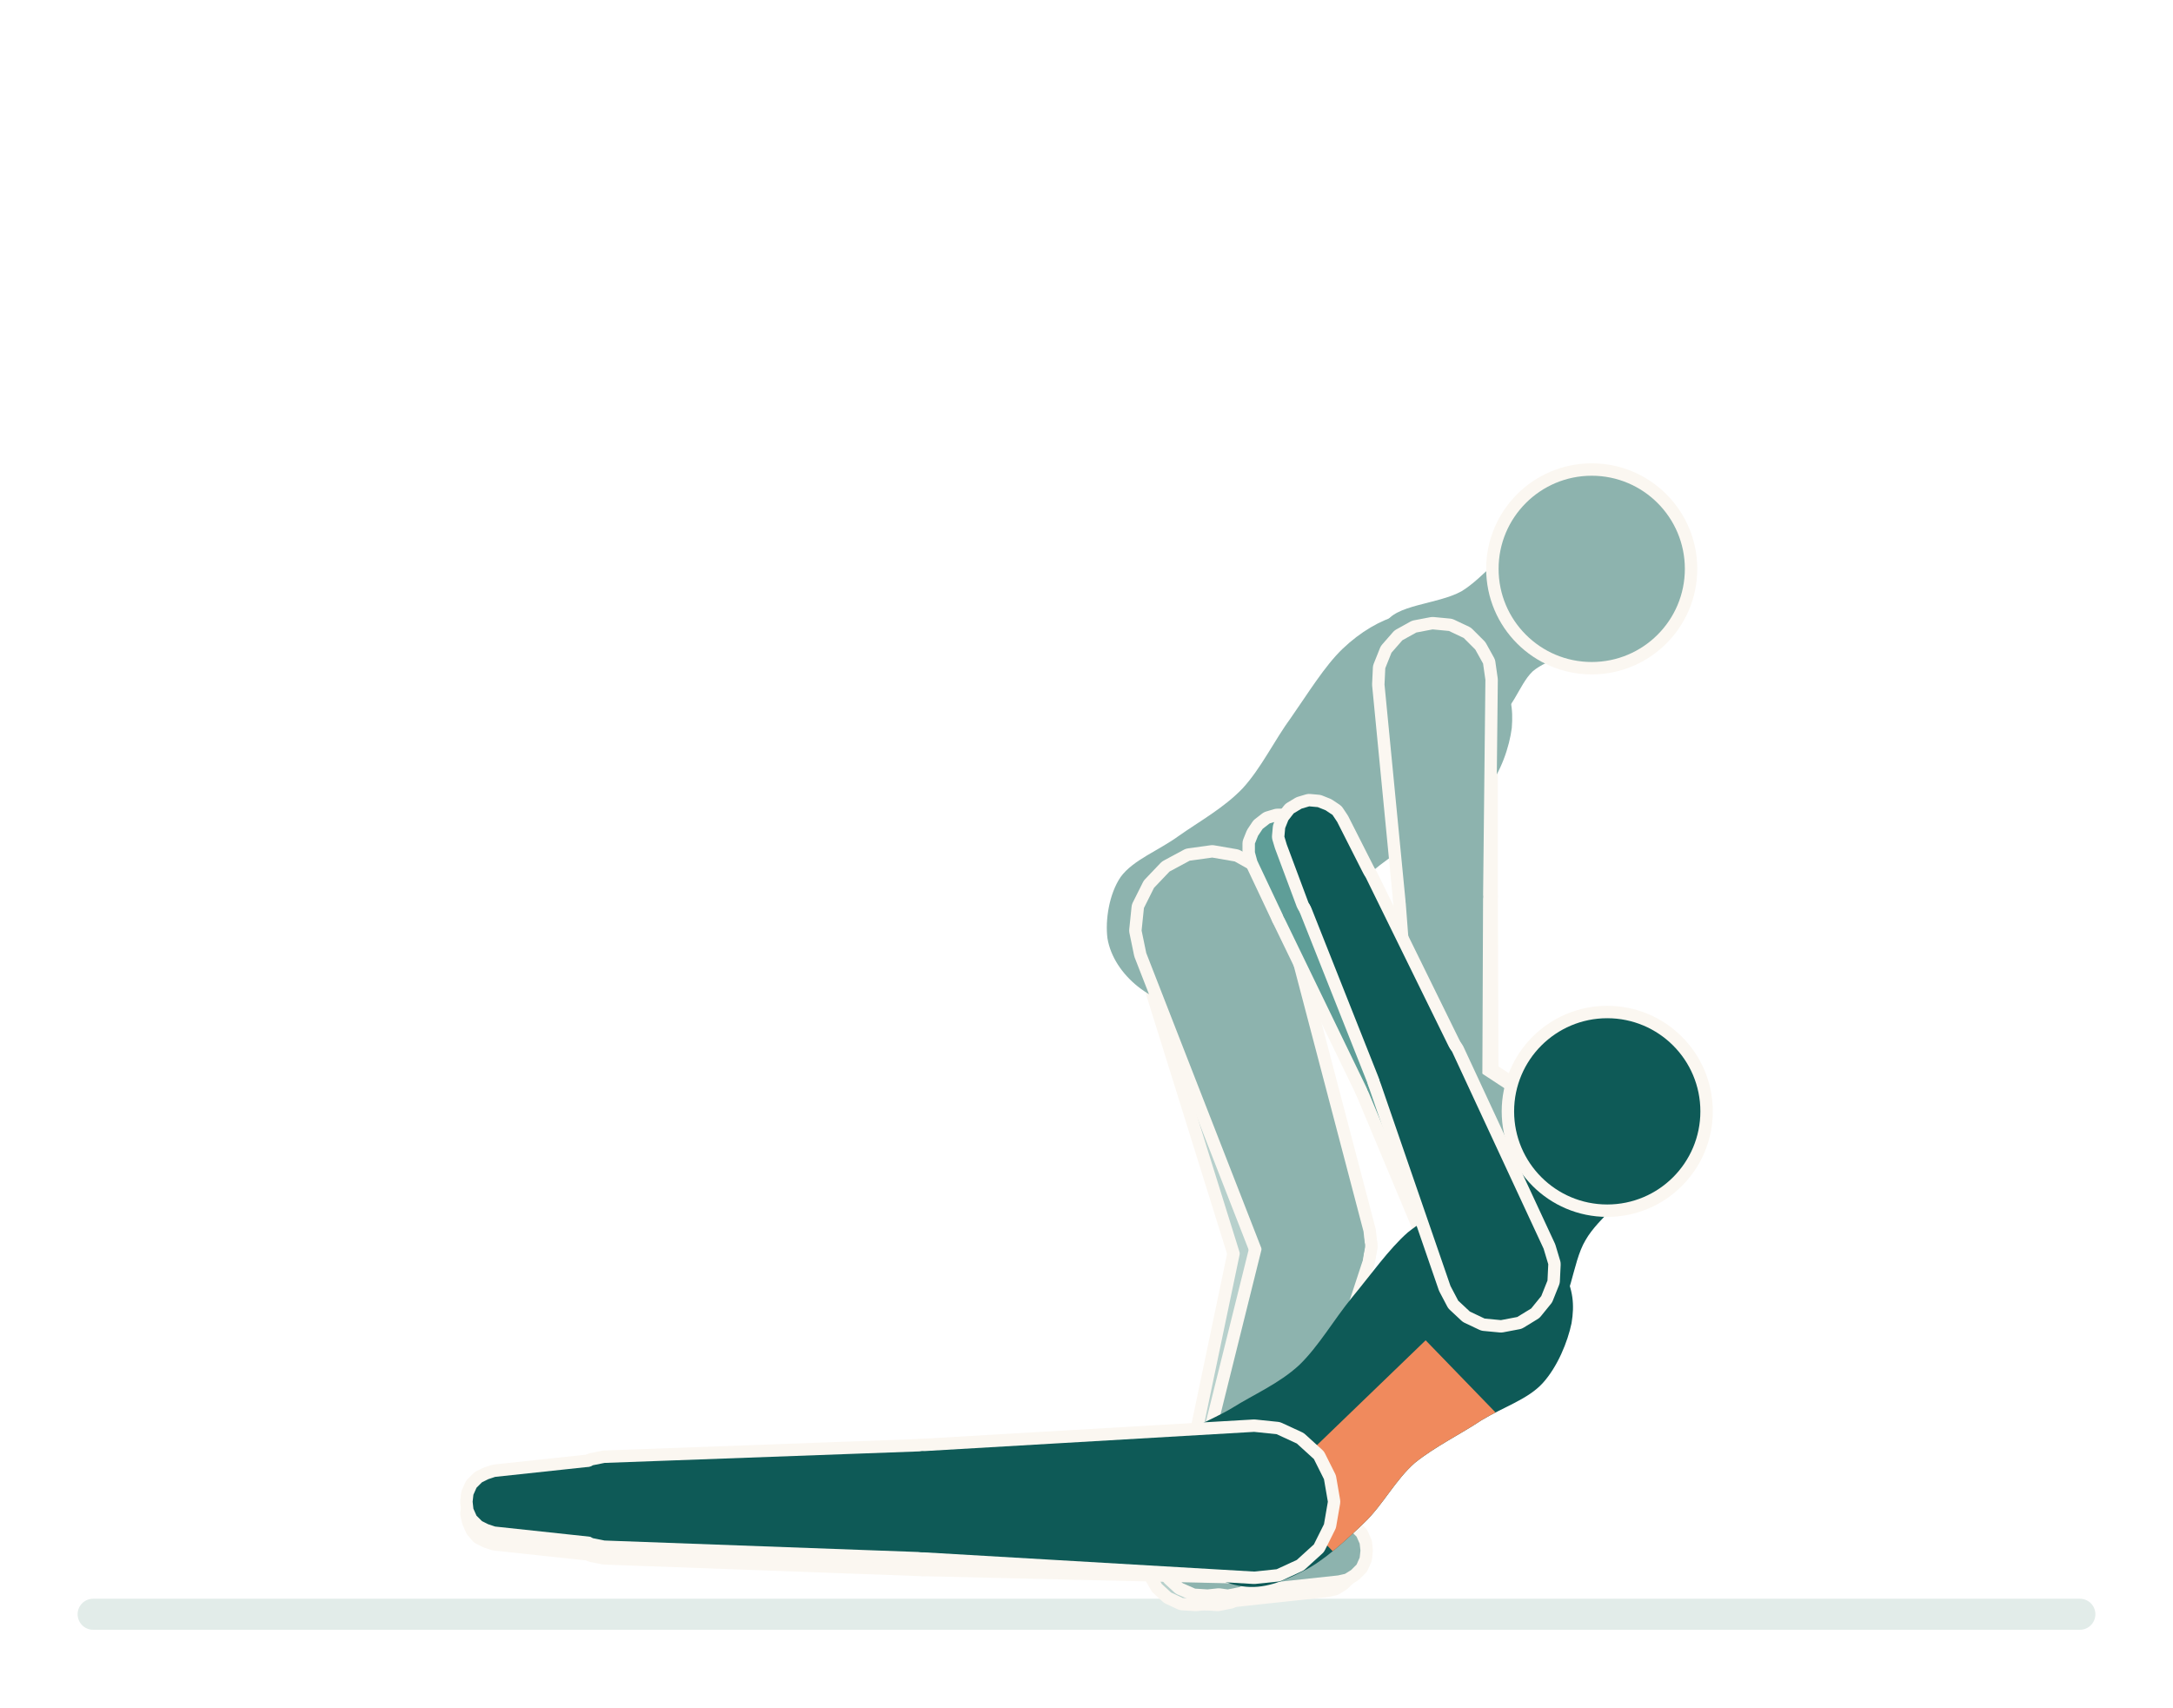
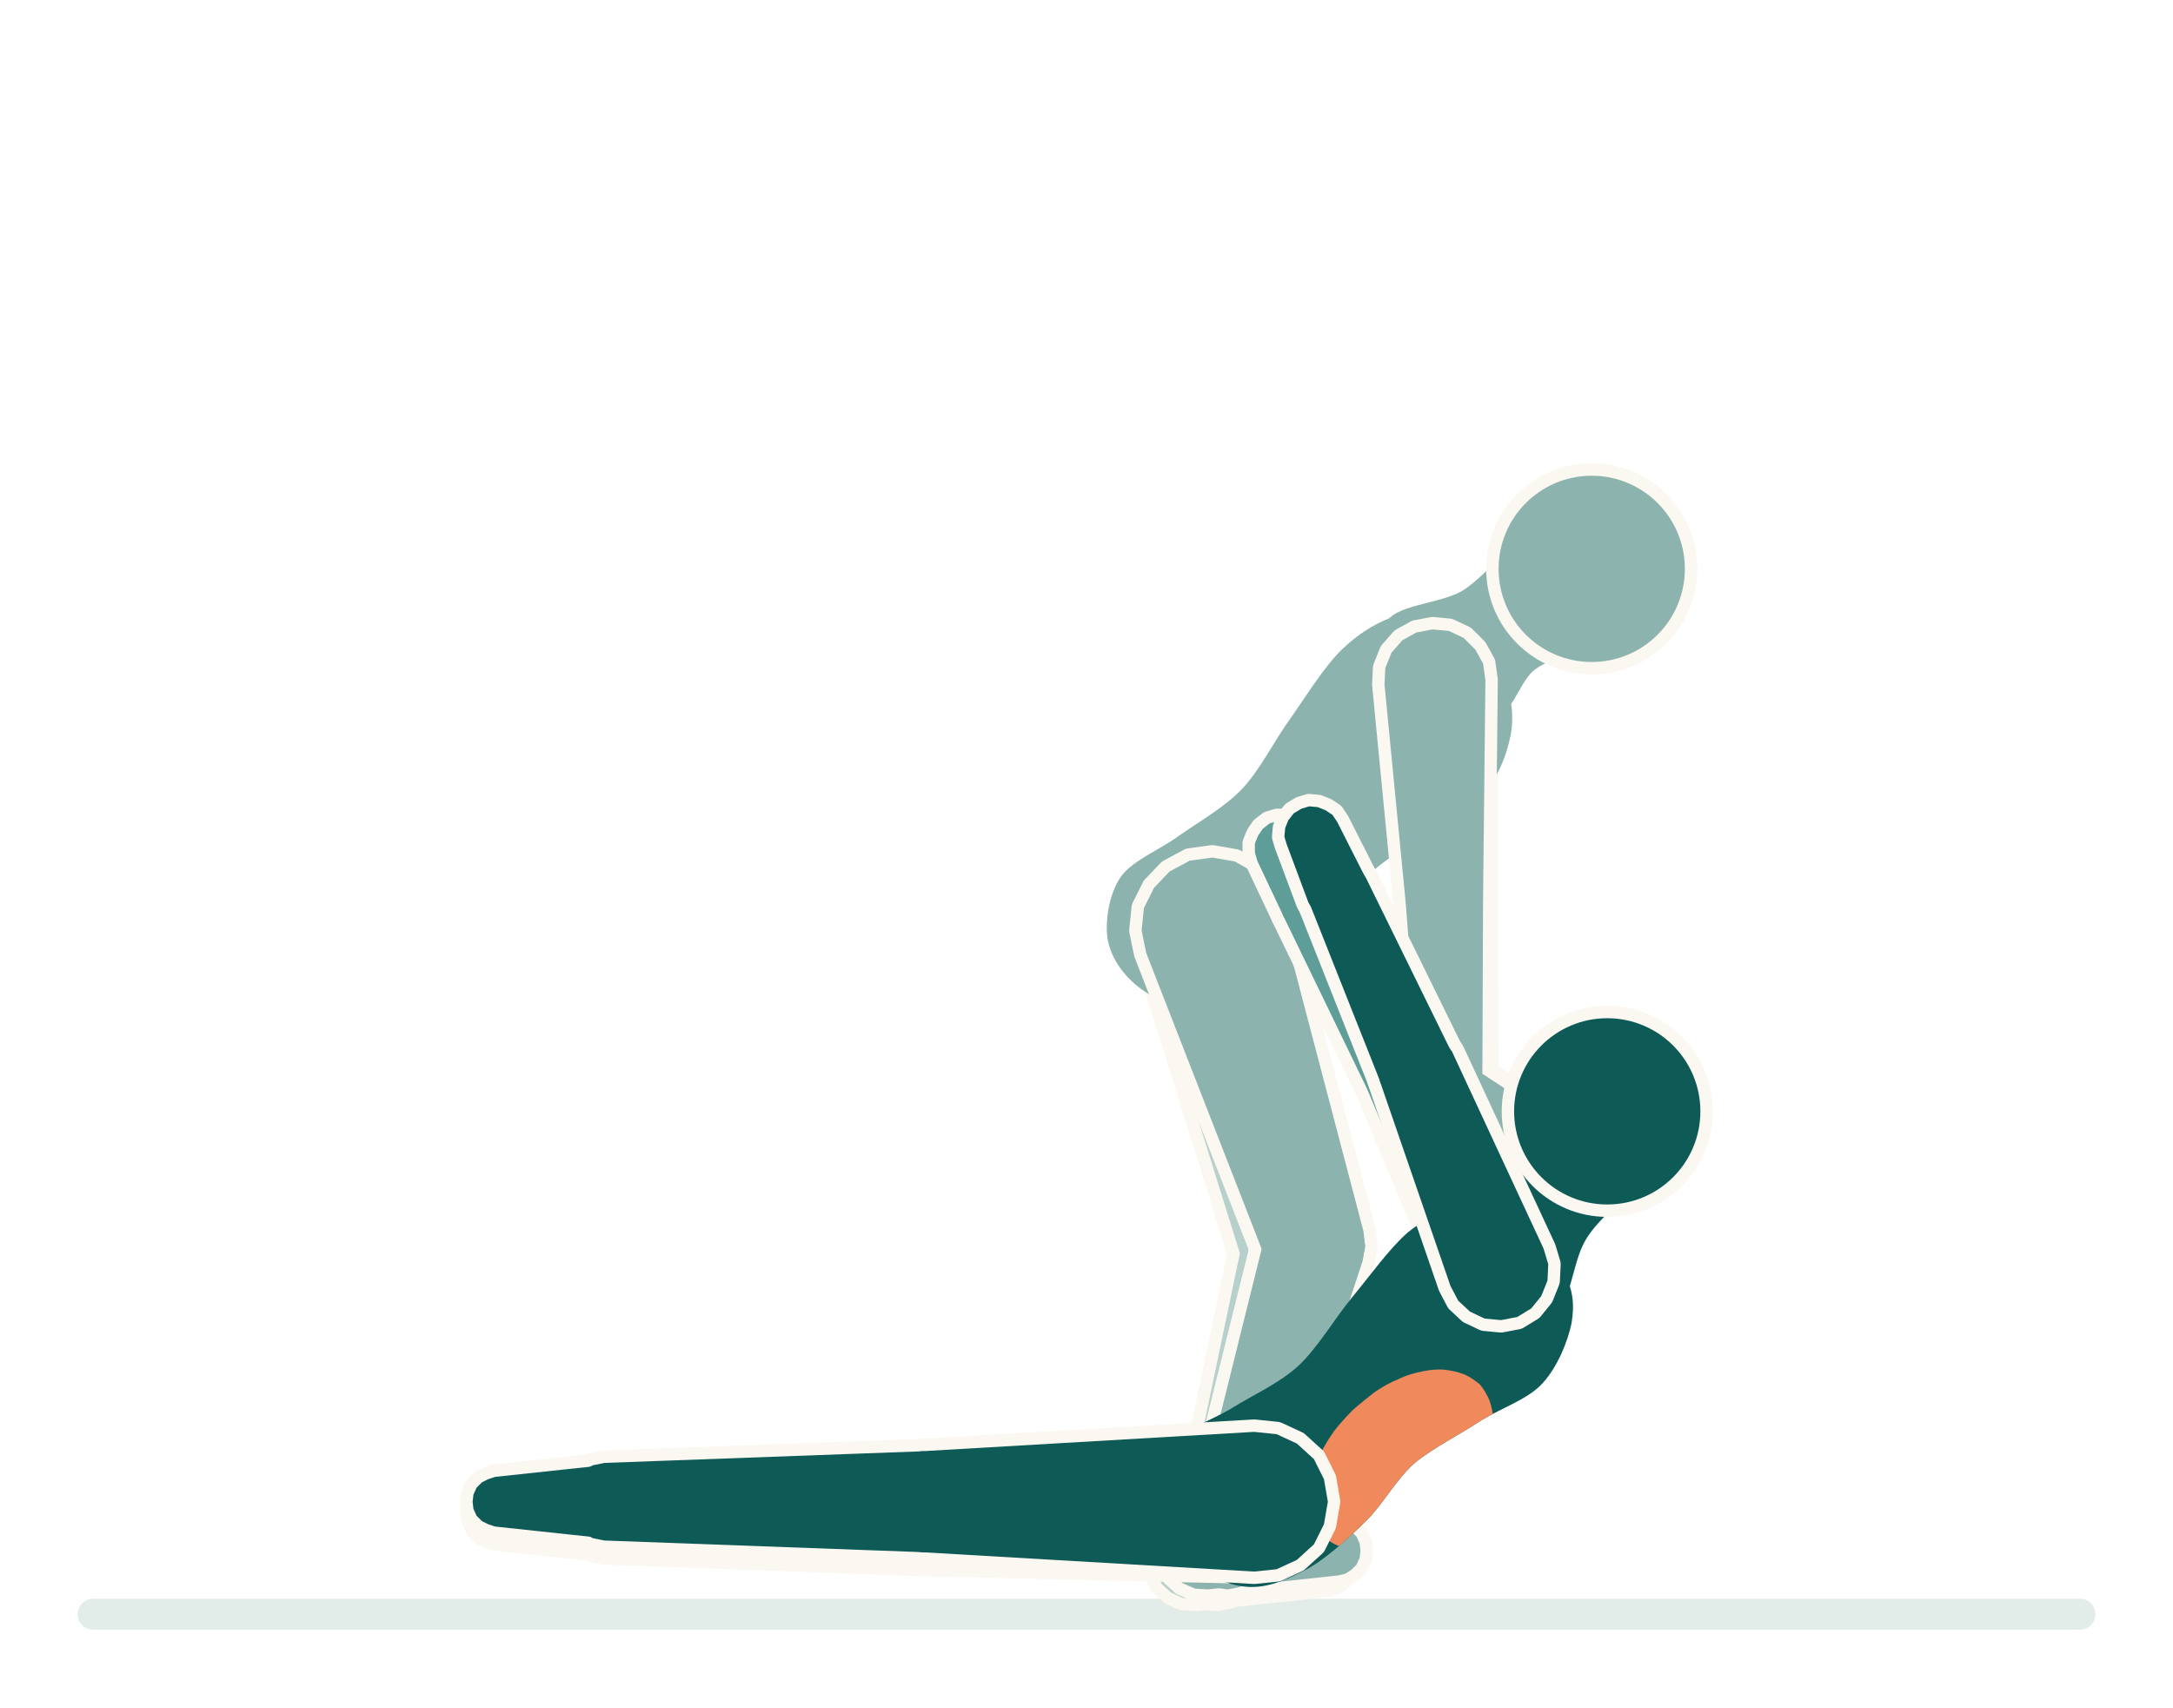
<svg xmlns="http://www.w3.org/2000/svg" viewBox="-162.1 -193.5 280 220" width="280" height="220">
  <defs>
    <clipPath id="ej-055-torso">
      <path d="M39.4 -29.7C40.6 -27.3 40.8 -25.4 40.4 -23C39.9 -20.6 38.6 -17.4 36.7 -15.3C34.8 -13.2 31.6 -12.2 28.8 -10.5C26.1 -8.7 22.8 -7.1 20.2 -5C17.7 -2.8 16.1 0.4 13.7 2.7C11.3 5 8.5 7.6 5.9 8.9C3.2 10.3 0.7 11.3 -2 10.9C-4.6 10.6 -8.1 8.6 -10 6.9C-11.9 5.2 -13.3 2.8 -13.4 0.5C-13.6 -1.9 -12.9 -5.2 -11.2 -7.3C-9.5 -9.4 -6.1 -10.4 -3.3 -12.1C-0.6 -13.8 2.7 -15.2 5.3 -17.6C7.8 -20 9.8 -23.5 12.1 -26.3C14.5 -29.2 16.9 -32.6 19.3 -34.7C21.8 -36.7 24.5 -37.9 26.8 -38.4C29.1 -38.9 31.1 -39.1 33.2 -37.6C35.3 -36.2 38.2 -32.2 39.4 -29.7Z" />
    </clipPath>
    <clipPath id="ej-055-cuello">
      <path d="M27.3 -26.4C25.2 -28.6 24.3 -34.7 25.1 -37.4C25.8 -40.1 29.8 -40.7 31.6 -42.7C33.4 -44.7 33.8 -48 36 -49.2C38.3 -50.5 42.9 -51.5 45 -50.3C47 -49.1 49 -44.8 48.5 -42C48 -39.3 43.9 -36.7 42.2 -33.7C40.4 -30.7 40.4 -25.3 37.9 -24.1C35.4 -22.9 29.5 -24.2 27.3 -26.4Z" />
    </clipPath>
    <clipPath id="ej-055-c-torso">
      <path d="M37.2 -32.4C38.6 -30.1 38.9 -28.2 38.7 -25.7C38.4 -23.3 37.3 -20 35.5 -17.8C33.8 -15.6 30.6 -14.4 28 -12.4C25.4 -10.5 22.2 -8.7 19.8 -6.4C17.5 -4 16.1 -0.7 13.9 1.7C11.7 4.2 9 7 6.5 8.5C3.9 10.1 1.5 11.2 -1.2 11C-3.9 10.9 -7.5 9.2 -9.5 7.6C-11.5 6 -13 3.8 -13.4 1.4C-13.7 -0.9 -13.2 -4.3 -11.7 -6.5C-10.1 -8.7 -6.8 -9.9 -4.2 -11.8C-1.5 -13.7 1.6 -15.4 4 -17.9C6.4 -20.5 8.1 -24.1 10.3 -27.1C12.4 -30.1 14.6 -33.7 16.9 -35.9C19.2 -38.1 21.8 -39.6 24.1 -40.2C26.4 -40.9 28.3 -41.1 30.5 -39.8C32.7 -38.5 35.9 -34.7 37.2 -32.4Z" />
    </clipPath>
    <clipPath id="ej-055-c-cuello">
      <path d="M25.4 -28.2C23.1 -30.3 21.3 -36.5 22.4 -39.1C23.5 -41.6 29.1 -41.6 32.2 -43.3C35.2 -45.1 38 -49.2 40.8 -49.7C43.6 -50.2 47.8 -48.2 49 -46.2C50.2 -44.1 49.2 -39.4 48 -37.2C46.7 -35 43.4 -34.7 41.4 -33C39.5 -31.2 38.8 -27.5 36.1 -26.7C33.5 -25.9 27.7 -26.2 25.4 -28.2Z" />
    </clipPath>
  </defs>
  <line x1="-150.1" y1="14.5" x2="105.9" y2="14.5" stroke="#E2ECE9" stroke-width="4" stroke-linecap="round" />
  <g transform="translate(-6 -74)">
    <g>
      <path d="M35.3 -4L35.1 -2.5L34.4 -1.2L33.4 -0.1L32.1 0.7L30.6 1L29.1 0.8L27.7 0.3L26.5 -0.7L25.7 -2L25.3 -3.5L22.3 -31.3L22.4 -33.4L23.2 -35.3L24.6 -36.9L26.4 -38L28.4 -38.4L30.5 -38.2L32.4 -37.3L33.9 -35.9L34.9 -34L35.3 -32Z" fill="#FBF7F1" stroke="#FBF7F1" stroke-width="3.2" stroke-linejoin="round" />
      <path d="M35.4 21L35.3 22.2L34.7 23.3L33.9 24.1L32.8 24.7L31.6 25L30.4 24.8L29.3 24.4L28.4 23.5L27.7 22.5L27.4 21.3L25.3 -3.6L25.5 -5.2L26.1 -6.7L27.1 -7.9L28.5 -8.7L30.1 -9L31.7 -8.8L33.1 -8.1L34.3 -7L35 -5.6L35.3 -4Z" fill="#FBF7F1" stroke="#FBF7F1" stroke-width="3.2" stroke-linejoin="round" />
      <path d="M40.3 22L41.1 22.7L41.7 23.6L41.9 24.7L41.9 25.8L41.5 26.8L40.8 27.6L39.9 28.2L38.8 28.5L37.8 28.5L36.7 28.2L29.6 24.5L28.6 23.8L27.8 22.7L27.5 21.5L27.5 20.2L28 19L28.8 18L29.9 17.3L31.1 17L32.4 17.1L33.6 17.6Z" fill="#FBF7F1" stroke="#FBF7F1" stroke-width="3.2" stroke-linejoin="round" />
      <path d="M35.3 -4L35.1 -2.5L34.4 -1.2L33.4 -0.1L32.1 0.7L30.6 1L29.1 0.8L27.7 0.3L26.5 -0.7L25.7 -2L25.3 -3.5L22.3 -31.3L22.4 -33.4L23.2 -35.3L24.6 -36.9L26.4 -38L28.4 -38.4L30.5 -38.2L32.4 -37.3L33.9 -35.9L34.9 -34L35.3 -32Z" fill="#B7D0CC" />
      <path d="M35.4 21L35.3 22.2L34.7 23.3L33.9 24.1L32.8 24.7L31.6 25L30.4 24.8L29.3 24.4L28.4 23.5L27.7 22.5L27.4 21.3L25.3 -3.6L25.5 -5.2L26.1 -6.7L27.1 -7.9L28.5 -8.7L30.1 -9L31.7 -8.8L33.1 -8.1L34.3 -7L35 -5.6L35.3 -4Z" fill="#B7D0CC" />
      <path d="M40.3 22L41.1 22.7L41.7 23.6L41.9 24.7L41.9 25.8L41.5 26.8L40.8 27.6L39.9 28.2L38.8 28.5L37.8 28.5L36.7 28.2L29.6 24.5L28.6 23.8L27.8 22.7L27.5 21.5L27.5 20.2L28 19L28.8 18L29.9 17.3L31.1 17L32.4 17.1L33.6 17.6Z" fill="#B7D0CC" />
    </g>
    <g>
      <path d="M16.8 40.5L16.9 42.5L16.3 44.4L15.3 46L13.8 47.3L12 48L10 48.2L8.1 47.8L6.4 46.8L5.1 45.4L4.2 43.7L-8.6 2.7L-9 -0.2L-8.5 -3.1L-7 -5.6L-4.9 -7.6L-2.2 -8.7L0.7 -9L3.6 -8.3L6 -6.7L7.8 -4.4L8.8 -1.7Z" fill="#FBF7F1" stroke="#FBF7F1" stroke-width="3.2" stroke-linejoin="round" />
      <path d="M5.3 82.9L4.6 84.3L3.6 85.4L2.3 86.2L0.8 86.5L-0.7 86.4L-2.1 85.8L-3.3 84.8L-4.1 83.5L-4.5 82L-4.4 80.5L4 40.4L4.8 38.4L6.1 36.8L7.9 35.7L9.9 35.2L12 35.4L13.9 36.2L15.4 37.6L16.5 39.4L16.9 41.5L16.6 43.5Z" fill="#FBF7F1" stroke="#FBF7F1" stroke-width="3.2" stroke-linejoin="round" />
      <path d="M14.8 78.3L15.7 78.6L16.5 79L17.2 79.7L17.5 80.6L17.7 81.5L17.5 82.4L17.2 83.3L16.5 84L15.7 84.5L14.8 84.7L-2 86.5L-3.7 86.4L-5.2 85.7L-6.4 84.6L-7.2 83.2L-7.5 81.5L-7.2 79.9L-6.4 78.4L-5.2 77.3L-3.7 76.6L-2 76.5Z" fill="#FBF7F1" stroke="#FBF7F1" stroke-width="3.2" stroke-linejoin="round" />
      <path d="M16.8 40.5L16.9 42.5L16.3 44.4L15.3 46L13.8 47.3L12 48L10 48.2L8.1 47.8L6.4 46.8L5.1 45.4L4.2 43.7L-8.6 2.7L-9 -0.2L-8.5 -3.1L-7 -5.6L-4.9 -7.6L-2.2 -8.7L0.7 -9L3.6 -8.3L6 -6.7L7.8 -4.4L8.8 -1.7Z" fill="#B7D0CC" />
      <path d="M5.3 82.9L4.6 84.3L3.6 85.4L2.3 86.2L0.8 86.5L-0.7 86.4L-2.1 85.8L-3.3 84.8L-4.1 83.5L-4.5 82L-4.4 80.5L4 40.4L4.8 38.4L6.1 36.8L7.9 35.7L9.9 35.2L12 35.4L13.9 36.2L15.4 37.6L16.5 39.4L16.9 41.5L16.6 43.5Z" fill="#B7D0CC" />
      <path d="M14.8 78.3L15.7 78.6L16.5 79L17.2 79.7L17.5 80.6L17.7 81.5L17.5 82.4L17.2 83.3L16.5 84L15.7 84.5L14.8 84.7L-2 86.5L-3.7 86.4L-5.2 85.7L-6.4 84.6L-7.2 83.2L-7.5 81.5L-7.2 79.9L-6.4 78.4L-5.2 77.3L-3.7 76.6L-2 76.5Z" fill="#B7D0CC" />
    </g>
    <path d="M37.2 -32.4C38.6 -30.1 38.9 -28.2 38.7 -25.7C38.4 -23.3 37.3 -20 35.5 -17.8C33.8 -15.6 30.6 -14.4 28 -12.4C25.4 -10.5 22.2 -8.7 19.8 -6.4C17.5 -4 16.1 -0.7 13.9 1.7C11.7 4.2 9 7 6.5 8.5C3.9 10.1 1.5 11.2 -1.2 11C-3.9 10.9 -7.5 9.2 -9.5 7.6C-11.5 6 -13 3.8 -13.4 1.4C-13.7 -0.9 -13.2 -4.3 -11.7 -6.5C-10.1 -8.7 -6.8 -9.9 -4.2 -11.8C-1.5 -13.7 1.6 -15.4 4 -17.9C6.4 -20.5 8.1 -24.1 10.3 -27.1C12.4 -30.1 14.6 -33.7 16.9 -35.9C19.2 -38.1 21.8 -39.6 24.1 -40.2C26.4 -40.9 28.3 -41.1 30.5 -39.8C32.7 -38.5 35.9 -34.7 37.2 -32.4Z" fill="#8DB3AE" />
    <path d="M25.4 -28.2C23.1 -30.3 21.3 -36.5 22.4 -39.1C23.5 -41.6 29.1 -41.6 32.2 -43.3C35.2 -45.1 38 -49.2 40.8 -49.7C43.6 -50.2 47.8 -48.2 49 -46.2C50.2 -44.1 49.2 -39.4 48 -37.2C46.7 -35 43.4 -34.7 41.4 -33C39.5 -31.2 38.8 -27.5 36.1 -26.7C33.5 -25.9 27.7 -26.2 25.4 -28.2Z" fill="#8DB3AE" />
    <circle cx="49" cy="-46.2" r="12" fill="#8DB3AE" stroke="#FBF7F1" stroke-width="3.2" paint-order="stroke" />
    <g>
      <path d="M19.6 39.2L19.8 41.2L19.4 43.1L18.5 44.8L17 46.2L15.3 47.1L13.4 47.4L11.4 47.1L9.7 46.3L8.2 45L7.2 43.3L-8.4 3.3L-9 0.4L-8.7 -2.5L-7.4 -5.1L-5.4 -7.2L-2.8 -8.6L0.1 -9L3 -8.5L5.5 -7.1L7.5 -4.9L8.7 -2.3Z" fill="#FBF7F1" stroke="#FBF7F1" stroke-width="3.2" stroke-linejoin="round" />
      <path d="M6.7 81.9L6 83.2L5 84.3L3.6 85L2.1 85.3L0.6 85.1L-0.8 84.5L-1.9 83.4L-2.7 82.1L-3 80.6L-2.9 79.1L7 39.3L7.8 37.4L9.2 35.9L11 34.8L13 34.4L15.1 34.6L17 35.5L18.5 37L19.4 38.8L19.8 40.9L19.5 42.9Z" fill="#FBF7F1" stroke="#FBF7F1" stroke-width="3.2" stroke-linejoin="round" />
      <path d="M16.3 77.1L17.2 77.4L18 77.8L18.7 78.5L19.1 79.4L19.2 80.3L19.1 81.2L18.7 82.1L18 82.8L17.2 83.3L16.3 83.5L-0.5 85.3L-2.1 85.2L-3.7 84.5L-4.9 83.4L-5.7 82L-6 80.3L-5.7 78.7L-4.9 77.2L-3.7 76.1L-2.1 75.4L-0.5 75.3Z" fill="#FBF7F1" stroke="#FBF7F1" stroke-width="3.2" stroke-linejoin="round" />
      <path d="M19.6 39.2L19.8 41.2L19.4 43.1L18.5 44.8L17 46.2L15.3 47.1L13.4 47.4L11.4 47.1L9.7 46.3L8.2 45L7.2 43.3L-8.4 3.3L-9 0.4L-8.7 -2.5L-7.4 -5.1L-5.4 -7.2L-2.8 -8.6L0.1 -9L3 -8.5L5.5 -7.1L7.5 -4.9L8.7 -2.3Z" fill="#8DB3AE" />
      <path d="M6.7 81.9L6 83.2L5 84.3L3.6 85L2.1 85.3L0.6 85.1L-0.8 84.5L-1.9 83.4L-2.7 82.1L-3 80.6L-2.9 79.1L7 39.3L7.8 37.4L9.2 35.9L11 34.8L13 34.4L15.1 34.6L17 35.5L18.5 37L19.4 38.8L19.8 40.9L19.5 42.9Z" fill="#8DB3AE" />
      <path d="M16.3 77.1L17.2 77.4L18 77.8L18.7 78.5L19.1 79.4L19.2 80.3L19.1 81.2L18.7 82.1L18 82.8L17.2 83.3L16.3 83.5L-0.5 85.3L-2.1 85.2L-3.7 84.5L-4.9 83.4L-5.7 82L-6 80.3L-5.7 78.7L-4.9 77.2L-3.7 76.1L-2.1 75.4L-0.5 75.3Z" fill="#8DB3AE" />
    </g>
    <g>
      <path d="M35 -3.9L34.8 -2.4L34.1 -1.1L33 0L31.7 0.7L30.2 1L28.7 0.9L27.4 0.2L26.2 -0.7L25.4 -2L25 -3.5L22.3 -31.3L22.4 -33.4L23.2 -35.4L24.6 -37L26.4 -38L28.5 -38.4L30.6 -38.2L32.5 -37.3L34 -35.8L35 -34L35.3 -31.9Z" fill="#FBF7F1" stroke="#FBF7F1" stroke-width="3.2" stroke-linejoin="round" />
      <path d="M34.9 21L34.7 22.2L34.1 23.3L33.3 24.2L32.2 24.8L31 25L29.8 24.9L28.7 24.4L27.8 23.5L27.1 22.5L26.9 21.3L25 -3.6L25.2 -5.2L25.8 -6.7L26.9 -7.9L28.3 -8.7L29.8 -9L31.4 -8.8L32.9 -8.1L34 -7L34.8 -5.5L35 -4Z" fill="#FBF7F1" stroke="#FBF7F1" stroke-width="3.2" stroke-linejoin="round" />
      <path d="M39.7 22L40.6 22.7L41.1 23.6L41.4 24.7L41.3 25.8L40.9 26.8L40.2 27.7L39.3 28.3L38.3 28.6L37.2 28.6L36.1 28.2L29 24.6L28 23.8L27.3 22.7L26.9 21.5L26.9 20.2L27.4 19L28.2 18L29.3 17.3L30.6 17L31.9 17.1L33 17.6Z" fill="#FBF7F1" stroke="#FBF7F1" stroke-width="3.2" stroke-linejoin="round" />
      <path d="M35 -3.9L34.8 -2.4L34.1 -1.1L33 0L31.7 0.7L30.2 1L28.7 0.9L27.4 0.2L26.2 -0.7L25.4 -2L25 -3.5L22.3 -31.3L22.4 -33.4L23.2 -35.4L24.6 -37L26.4 -38L28.5 -38.4L30.6 -38.2L32.5 -37.3L34 -35.8L35 -34L35.3 -31.9Z" fill="#8DB3AE" />
      <path d="M34.9 21L34.7 22.2L34.1 23.3L33.3 24.2L32.2 24.8L31 25L29.8 24.9L28.7 24.4L27.8 23.5L27.1 22.5L26.9 21.3L25 -3.6L25.2 -5.2L25.8 -6.7L26.9 -7.9L28.3 -8.7L29.8 -9L31.4 -8.8L32.9 -8.1L34 -7L34.8 -5.5L35 -4Z" fill="#8DB3AE" />
      <path d="M39.7 22L40.6 22.7L41.1 23.6L41.4 24.7L41.3 25.8L40.9 26.8L40.2 27.7L39.3 28.3L38.3 28.6L37.2 28.6L36.1 28.2L29 24.6L28 23.8L27.3 22.7L26.9 21.5L26.9 20.2L27.4 19L28.2 18L29.3 17.3L30.6 17L31.9 17.1L33 17.6Z" fill="#8DB3AE" />
    </g>
  </g>
  <g>
    <path d="M14.1 -53.1L13.7 -54.6L13.8 -56.1L14.3 -57.5L15.2 -58.7L16.5 -59.5L17.9 -60L19.4 -60L20.9 -59.5L22.1 -58.7L23 -57.5L36.6 -33L37.3 -31.1L37.4 -28.9L36.7 -26.9L35.5 -25.2L33.8 -24L31.8 -23.4L29.7 -23.5L27.7 -24.2L26.1 -25.6L24.9 -27.3Z" fill="#FBF7F1" stroke="#FBF7F1" stroke-width="3.2" stroke-linejoin="round" />
    <path d="M3.3 -75.4L3 -76.5L3 -77.8L3.4 -78.9L4.1 -79.9L5 -80.6L6.2 -81L7.4 -81.1L8.6 -80.7L9.6 -80.1L10.4 -79.1L23 -57.6L23.6 -56.1L23.6 -54.5L23.2 -52.9L22.3 -51.6L21 -50.6L19.5 -50.1L17.9 -50.1L16.4 -50.6L15.1 -51.6L14.2 -52.9Z" fill="#FBF7F1" stroke="#FBF7F1" stroke-width="3.2" stroke-linejoin="round" />
    <path d="M-0.1 -82.6L-0.4 -83.7L-0.4 -84.8L0 -85.8L0.6 -86.7L1.5 -87.4L2.5 -87.7L3.6 -87.7L4.6 -87.5L5.6 -86.9L6.3 -86L10.4 -79.2L10.8 -78L10.9 -76.7L10.5 -75.4L9.8 -74.4L8.8 -73.6L7.6 -73.2L6.3 -73.2L5.1 -73.6L4 -74.3L3.3 -75.4Z" fill="#FBF7F1" stroke="#FBF7F1" stroke-width="3.2" stroke-linejoin="round" />
    <path d="M14.1 -53.1L13.7 -54.6L13.8 -56.1L14.3 -57.5L15.2 -58.7L16.5 -59.5L17.9 -60L19.4 -60L20.9 -59.5L22.1 -58.7L23 -57.5L36.6 -33L37.3 -31.1L37.4 -28.9L36.7 -26.9L35.5 -25.2L33.8 -24L31.8 -23.4L29.7 -23.5L27.7 -24.2L26.1 -25.6L24.9 -27.3Z" fill="#5F9E98" />
    <path d="M3.3 -75.4L3 -76.5L3 -77.8L3.4 -78.9L4.1 -79.9L5 -80.6L6.2 -81L7.4 -81.1L8.6 -80.7L9.6 -80.1L10.4 -79.1L23 -57.6L23.6 -56.1L23.6 -54.5L23.2 -52.9L22.3 -51.6L21 -50.6L19.5 -50.1L17.9 -50.1L16.4 -50.6L15.1 -51.6L14.2 -52.9Z" fill="#5F9E98" />
    <path d="M-0.1 -82.6L-0.4 -83.7L-0.4 -84.8L0 -85.8L0.6 -86.7L1.5 -87.4L2.5 -87.7L3.6 -87.7L4.6 -87.5L5.6 -86.9L6.3 -86L10.4 -79.2L10.8 -78L10.9 -76.7L10.5 -75.4L9.8 -74.4L8.8 -73.6L7.6 -73.2L6.3 -73.2L5.1 -73.6L4 -74.3L3.3 -75.4Z" fill="#5F9E98" />
  </g>
  <g>
    <path d="M-43.1 8L-45.1 7.7L-46.8 6.8L-48.2 5.4L-49.1 3.7L-49.5 1.7L-49.2 -0.2L-48.4 -2L-47.2 -3.5L-45.5 -4.5L-43.6 -5L-0.8 -9L2.1 -8.8L4.8 -7.6L7 -5.7L8.4 -3.2L9 -0.3L8.6 2.6L7.3 5.2L5.3 7.3L2.7 8.6L-0.2 9Z" fill="#FBF7F1" stroke="#FBF7F1" stroke-width="3.2" stroke-linejoin="round" />
    <path d="M-84.2 6.5L-85.7 6.2L-87 5.5L-88.1 4.4L-88.7 3L-89 1.5L-88.7 0L-88.1 -1.4L-87 -2.5L-85.7 -3.2L-84.2 -3.5L-43.2 -5L-41.1 -4.7L-39.3 -3.8L-37.8 -2.4L-36.8 -0.6L-36.5 1.5L-36.8 3.6L-37.8 5.4L-39.3 6.8L-41.1 7.7L-43.2 8Z" fill="#FBF7F1" stroke="#FBF7F1" stroke-width="3.2" stroke-linejoin="round" />
    <path d="M-98.3 4.7L-99.2 4.4L-100 4L-100.6 3.3L-101 2.4L-101.2 1.5L-101 0.6L-100.6 -0.3L-100 -1L-99.2 -1.4L-98.3 -1.7L-81.5 -3.5L-79.8 -3.4L-78.3 -2.7L-77.1 -1.6L-76.3 -0.1L-76 1.5L-76.3 3.1L-77.1 4.6L-78.3 5.7L-79.8 6.4L-81.5 6.5Z" fill="#FBF7F1" stroke="#FBF7F1" stroke-width="3.2" stroke-linejoin="round" />
    <path d="M-43.1 8L-45.1 7.7L-46.8 6.8L-48.2 5.4L-49.1 3.7L-49.5 1.7L-49.2 -0.2L-48.4 -2L-47.2 -3.5L-45.5 -4.5L-43.6 -5L-0.8 -9L2.1 -8.8L4.8 -7.6L7 -5.7L8.4 -3.2L9 -0.3L8.6 2.6L7.3 5.2L5.3 7.3L2.7 8.6L-0.2 9Z" fill="#5F9E98" />
    <path d="M-84.2 6.5L-85.7 6.2L-87 5.5L-88.1 4.4L-88.7 3L-89 1.5L-88.7 0L-88.1 -1.4L-87 -2.5L-85.7 -3.2L-84.2 -3.5L-43.2 -5L-41.1 -4.7L-39.3 -3.8L-37.8 -2.4L-36.8 -0.6L-36.5 1.5L-36.8 3.6L-37.8 5.4L-39.3 6.8L-41.1 7.7L-43.2 8Z" fill="#5F9E98" />
    <path d="M-98.3 4.7L-99.2 4.4L-100 4L-100.6 3.3L-101 2.4L-101.2 1.5L-101 0.6L-100.6 -0.3L-100 -1L-99.2 -1.4L-98.3 -1.7L-81.5 -3.5L-79.8 -3.4L-78.3 -2.7L-77.1 -1.6L-76.3 -0.1L-76 1.5L-76.3 3.1L-77.1 4.6L-78.3 5.7L-79.8 6.4L-81.5 6.5Z" fill="#5F9E98" />
  </g>
  <path d="M39.4 -29.7C40.6 -27.3 40.8 -25.4 40.4 -23C39.9 -20.6 38.6 -17.4 36.7 -15.3C34.8 -13.2 31.6 -12.2 28.8 -10.5C26.1 -8.7 22.8 -7.1 20.2 -5C17.7 -2.8 16.1 0.4 13.7 2.7C11.3 5 8.5 7.6 5.9 8.9C3.2 10.3 0.7 11.3 -2 10.9C-4.6 10.6 -8.1 8.6 -10 6.9C-11.9 5.2 -13.3 2.8 -13.4 0.5C-13.6 -1.9 -12.9 -5.2 -11.2 -7.3C-9.5 -9.4 -6.1 -10.4 -3.3 -12.1C-0.6 -13.8 2.7 -15.2 5.3 -17.6C7.8 -20 9.8 -23.5 12.1 -26.3C14.5 -29.2 16.9 -32.6 19.3 -34.7C21.8 -36.7 24.5 -37.9 26.8 -38.4C29.1 -38.9 31.1 -39.1 33.2 -37.6C35.3 -36.2 38.2 -32.2 39.4 -29.7Z" fill="#0E5A57" />
  <path d="M27.3 -26.4C25.2 -28.6 24.3 -34.7 25.1 -37.4C25.8 -40.1 29.8 -40.7 31.6 -42.7C33.4 -44.7 33.8 -48 36 -49.2C38.3 -50.5 42.9 -51.5 45 -50.3C47 -49.1 49 -44.8 48.5 -42C48 -39.3 43.9 -36.7 42.2 -33.7C40.4 -30.7 40.4 -25.3 37.9 -24.1C35.4 -22.9 29.5 -24.2 27.3 -26.4Z" fill="#0E5A57" />
-   <path d="M1.8 -1.7L21.6 -20.8L49.4 7.9L29.6 27Z" fill="#F08A5D" clip-path="url(#ej-055-torso)" />
+   <path d="M28.6 -15.1C29.1 -14.5 29.5 -13.8 29.8 -13.1C30.1 -12.3 30.3 -11.4 30.3 -10.5C30.4 -9.6 30.3 -8.6 30 -7.6C29.8 -6.6 29.4 -5.6 28.9 -4.6C28.4 -3.6 27.8 -2.6 27.1 -1.6C26.4 -0.6 25.6 0.3 24.7 1.1C23.9 2 22.9 2.8 21.9 3.4C20.9 4.1 19.9 4.7 18.9 5.1C17.8 5.6 16.8 5.9 15.8 6.1C14.8 6.3 13.8 6.4 12.9 6.3C12 6.3 11.1 6.1 10.4 5.7C9.6 5.4 8.9 4.9 8.4 4.4C7.9 3.8 7.4 3.1 7.1 2.4C6.8 1.6 6.7 0.8 6.6 -0.1C6.6 -1.1 6.7 -2 6.9 -3C7.2 -4 7.5 -5.1 8 -6.1C8.5 -7.1 9.1 -8.1 9.8 -9.1C10.5 -10 11.4 -11 12.2 -11.8C13.1 -12.6 14.1 -13.4 15 -14.1C16 -14.8 17.1 -15.4 18.1 -15.8C19.1 -16.3 20.2 -16.6 21.2 -16.8C22.2 -17 23.2 -17.1 24.1 -17C25 -16.9 25.8 -16.7 26.6 -16.4C27.3 -16.1 28 -15.6 28.6 -15.1Z" fill="#F08A5D" clip-path="url(#ej-055-torso)" />
  <circle cx="45" cy="-50.3" r="12" fill="#0E5A57" stroke="#FBF7F1" stroke-width="3.2" paint-order="stroke" />
  <g>
    <path d="M-43.4 6.5L-45.3 6.1L-47 5.1L-48.3 3.7L-49.2 1.9L-49.5 0L-49.2 -1.9L-48.3 -3.7L-47 -5.1L-45.3 -6.1L-43.4 -6.5L-0.5 -9L2.4 -8.7L5 -7.5L7.2 -5.5L8.5 -2.9L9 0L8.5 2.9L7.2 5.5L5 7.5L2.4 8.7L-0.5 9Z" fill="#FBF7F1" stroke="#FBF7F1" stroke-width="3.2" stroke-linejoin="round" />
    <path d="M-84.2 5L-85.7 4.7L-87 4L-88.1 2.9L-88.8 1.5L-89 0L-88.8 -1.5L-88.1 -2.9L-87 -4L-85.7 -4.7L-84.2 -5L-43.2 -6.5L-41.2 -6.2L-39.3 -5.3L-37.8 -3.9L-36.8 -2.1L-36.5 0L-36.8 2.1L-37.8 3.9L-39.3 5.3L-41.2 6.2L-43.2 6.5Z" fill="#FBF7F1" stroke="#FBF7F1" stroke-width="3.2" stroke-linejoin="round" />
    <path d="M-98.3 3.2L-99.2 2.9L-100 2.5L-100.7 1.8L-101.1 0.9L-101.2 0L-101.1 -0.9L-100.7 -1.8L-100 -2.5L-99.2 -2.9L-98.3 -3.2L-81.5 -5L-79.9 -4.9L-78.3 -4.2L-77.1 -3.1L-76.3 -1.6L-76 0L-76.3 1.6L-77.1 3.1L-78.3 4.2L-79.9 4.9L-81.5 5Z" fill="#FBF7F1" stroke="#FBF7F1" stroke-width="3.2" stroke-linejoin="round" />
    <path d="M-43.4 6.5L-45.3 6.1L-47 5.1L-48.3 3.7L-49.2 1.9L-49.5 0L-49.2 -1.9L-48.3 -3.7L-47 -5.1L-45.3 -6.1L-43.4 -6.5L-0.5 -9L2.4 -8.7L5 -7.5L7.2 -5.5L8.5 -2.9L9 0L8.5 2.9L7.2 5.5L5 7.5L2.4 8.7L-0.5 9Z" fill="#0E5A57" />
    <path d="M-84.2 5L-85.7 4.7L-87 4L-88.1 2.9L-88.8 1.5L-89 0L-88.8 -1.5L-88.1 -2.9L-87 -4L-85.7 -4.7L-84.2 -5L-43.2 -6.5L-41.2 -6.2L-39.3 -5.3L-37.8 -3.9L-36.8 -2.1L-36.5 0L-36.8 2.1L-37.8 3.9L-39.3 5.3L-41.2 6.2L-43.2 6.5Z" fill="#0E5A57" />
    <path d="M-98.3 3.2L-99.2 2.9L-100 2.5L-100.7 1.8L-101.1 0.9L-101.2 0L-101.1 -0.9L-100.7 -1.8L-100 -2.5L-99.2 -2.9L-98.3 -3.2L-81.5 -5L-79.9 -4.9L-78.3 -4.2L-77.1 -3.1L-76.3 -1.6L-76 0L-76.3 1.6L-77.1 3.1L-78.3 4.2L-79.9 4.9L-81.5 5Z" fill="#0E5A57" />
  </g>
  <g>
    <path d="M15.7 -54.2L15.4 -55.7L15.6 -57.2L16.3 -58.6L17.3 -59.7L18.6 -60.5L20 -60.8L21.5 -60.7L23 -60.2L24.1 -59.2L25 -58L36.8 -32.6L37.4 -30.6L37.3 -28.5L36.5 -26.5L35.2 -24.9L33.4 -23.8L31.3 -23.4L29.2 -23.6L27.3 -24.5L25.8 -25.9L24.8 -27.8Z" fill="#FBF7F1" stroke="#FBF7F1" stroke-width="3.2" stroke-linejoin="round" />
    <path d="M6.6 -77.2L6.3 -78.4L6.4 -79.6L6.8 -80.7L7.6 -81.7L8.6 -82.3L9.8 -82.6L11 -82.6L12.2 -82.2L13.2 -81.4L13.9 -80.4L24.9 -58L25.4 -56.5L25.4 -54.9L24.8 -53.4L23.8 -52.1L22.5 -51.3L20.9 -50.9L19.3 -51L17.8 -51.6L16.6 -52.6L15.8 -54Z" fill="#FBF7F1" stroke="#FBF7F1" stroke-width="3.2" stroke-linejoin="round" />
    <path d="M3.7 -84.7L3.4 -85.7L3.5 -86.8L3.9 -87.8L4.6 -88.7L5.6 -89.3L6.6 -89.6L7.7 -89.5L8.7 -89.1L9.6 -88.5L10.2 -87.6L13.8 -80.5L14.2 -79.2L14.2 -78L13.8 -76.7L13 -75.7L11.9 -75L10.7 -74.7L9.4 -74.8L8.2 -75.3L7.2 -76.1L6.5 -77.2Z" fill="#FBF7F1" stroke="#FBF7F1" stroke-width="3.2" stroke-linejoin="round" />
    <path d="M15.7 -54.2L15.4 -55.7L15.6 -57.2L16.3 -58.6L17.3 -59.7L18.6 -60.5L20 -60.8L21.5 -60.7L23 -60.2L24.1 -59.2L25 -58L36.8 -32.6L37.4 -30.6L37.3 -28.5L36.5 -26.5L35.2 -24.9L33.4 -23.8L31.3 -23.4L29.2 -23.6L27.3 -24.5L25.8 -25.9L24.8 -27.8Z" fill="#0E5A57" />
    <path d="M6.6 -77.2L6.3 -78.4L6.4 -79.6L6.8 -80.7L7.6 -81.7L8.6 -82.3L9.8 -82.6L11 -82.6L12.2 -82.2L13.2 -81.4L13.9 -80.4L24.9 -58L25.4 -56.5L25.4 -54.9L24.8 -53.4L23.8 -52.1L22.5 -51.3L20.9 -50.9L19.3 -51L17.8 -51.6L16.6 -52.6L15.8 -54Z" fill="#0E5A57" />
    <path d="M3.7 -84.7L3.4 -85.7L3.5 -86.8L3.9 -87.8L4.6 -88.7L5.6 -89.3L6.6 -89.6L7.7 -89.5L8.7 -89.1L9.6 -88.5L10.2 -87.6L13.8 -80.5L14.2 -79.2L14.2 -78L13.8 -76.7L13 -75.7L11.9 -75L10.7 -74.7L9.4 -74.8L8.2 -75.3L7.2 -76.1L6.5 -77.2Z" fill="#0E5A57" />
  </g>
</svg>
